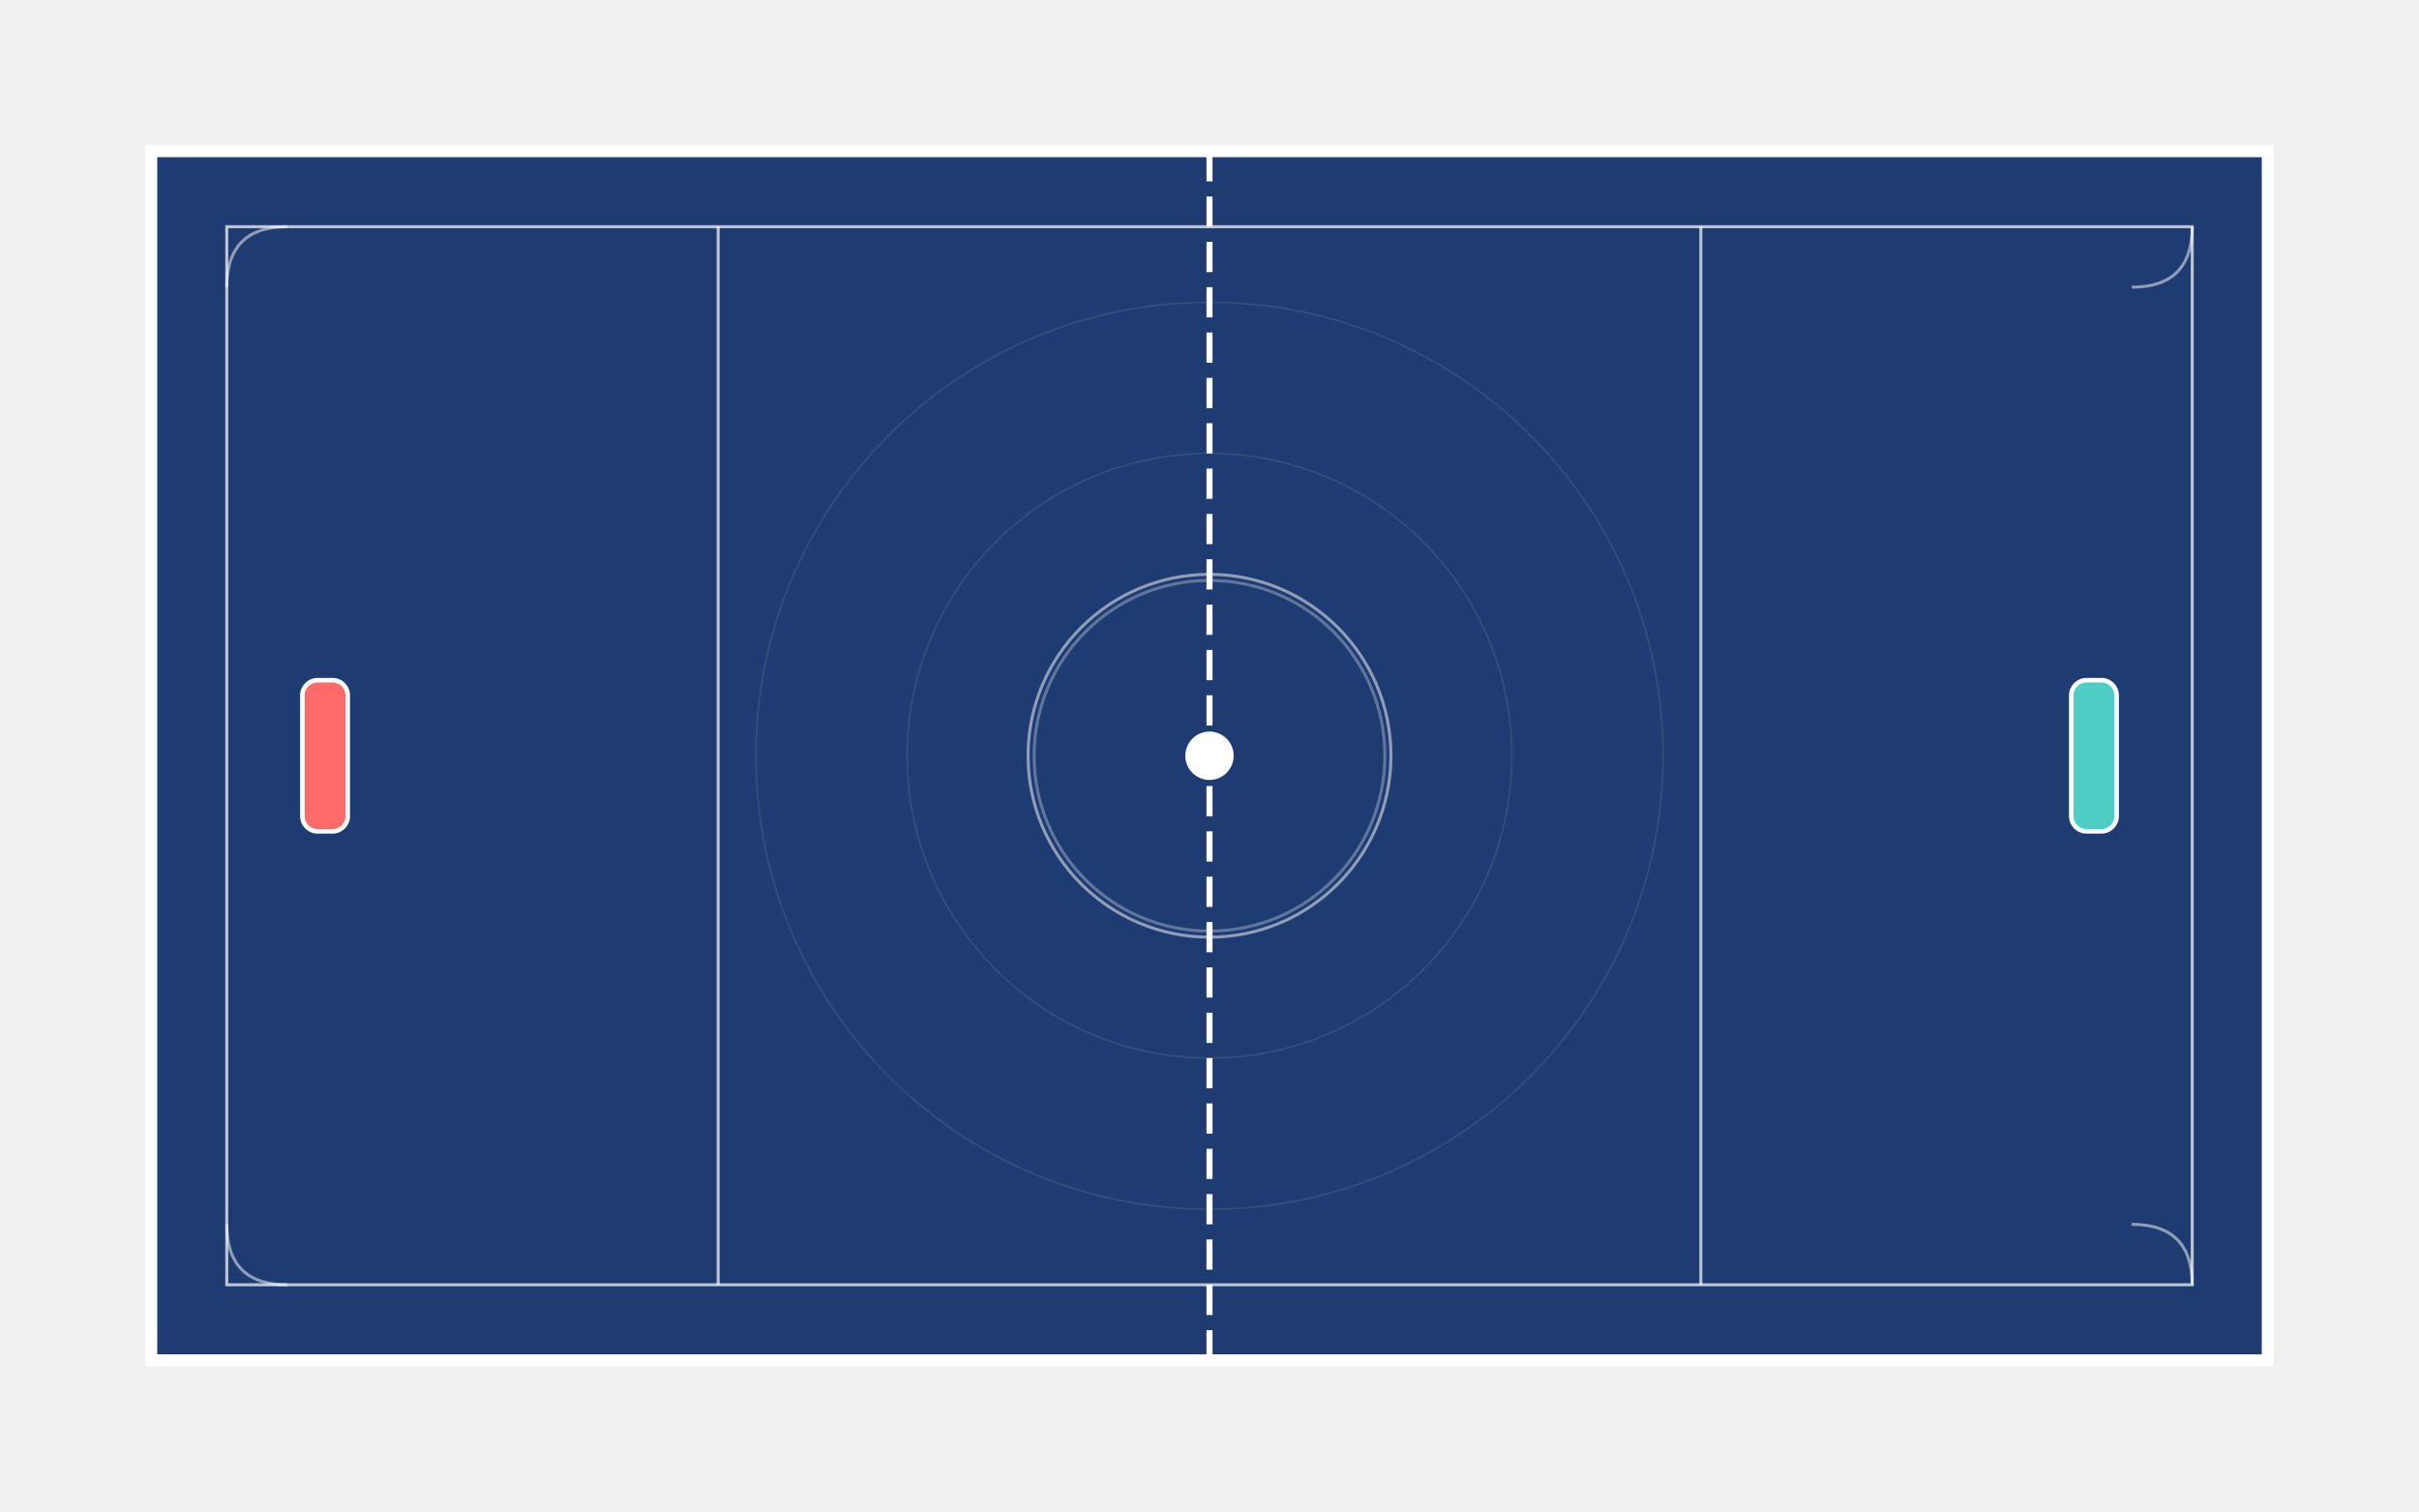
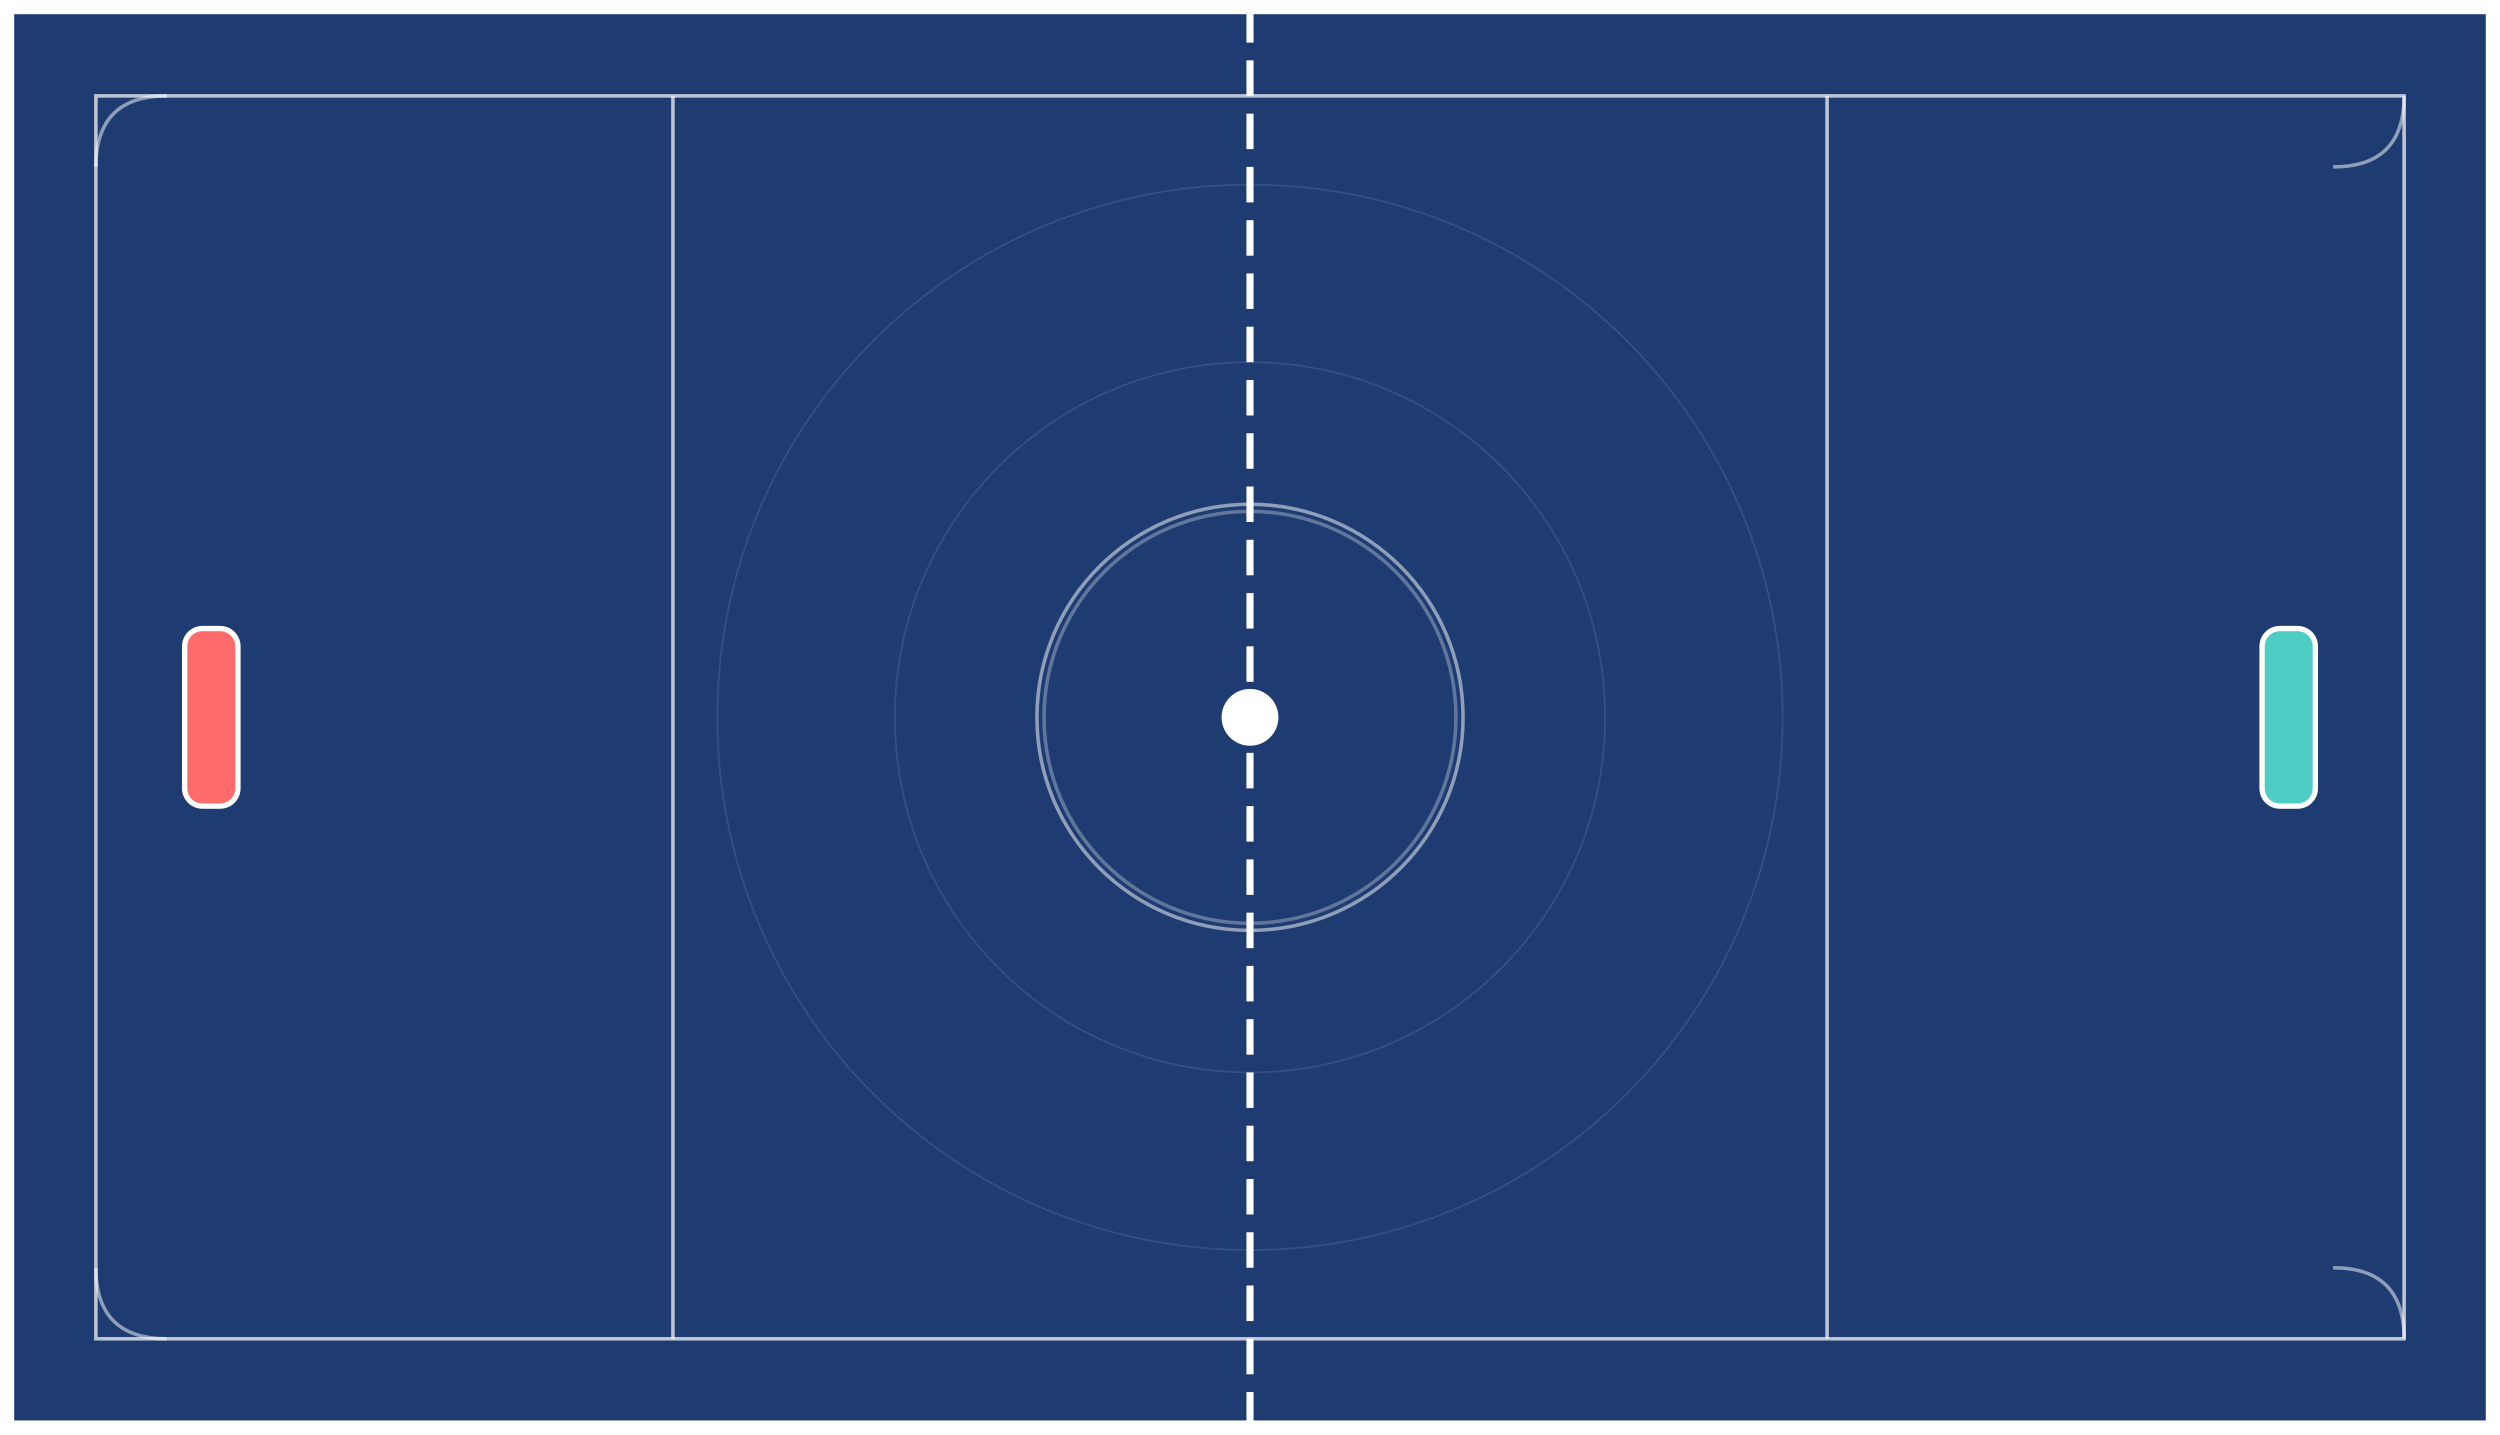
- <svg xmlns="http://www.w3.org/2000/svg" width="800" height="500" viewBox="0 0 800 500" fill="none">
-   <path d="M750 50H50V450H750V50Z" fill="url(#paint0_linear_1601_467)" stroke="white" stroke-width="4" />
-   <path d="M400 50V450" stroke="white" stroke-width="2" stroke-dasharray="10 5" />
-   <path opacity="0.7" d="M725 75H75V425H725V75Z" stroke="white" />
-   <path opacity="0.7" d="M237.5 75V425" stroke="white" />
-   <path opacity="0.7" d="M562.5 75V425" stroke="white" />
-   <path opacity="0.5" d="M400 310C433.137 310 460 283.137 460 250C460 216.863 433.137 190 400 190C366.863 190 340 216.863 340 250C340 283.137 366.863 310 400 310Z" stroke="white" />
-   <path opacity="0.3" d="M400 308C432.033 308 458 282.033 458 250C458 217.967 432.033 192 400 192C367.967 192 342 217.967 342 250C342 282.033 367.967 308 400 308Z" stroke="white" />
-   <path opacity="0.5" d="M75 95C75 81.667 81.667 75 95 75" stroke="white" />
-   <path opacity="0.5" d="M705 95C718.333 95 725 88.333 725 75" stroke="white" />
-   <path opacity="0.5" d="M75 405C75 418.333 81.667 425 95 425" stroke="white" />
-   <path opacity="0.5" d="M705 405C718.333 405 725 411.667 725 425" stroke="white" />
-   <path d="M110 225H105C102.239 225 100 227.239 100 230V270C100 272.761 102.239 275 105 275H110C112.761 275 115 272.761 115 270V230C115 227.239 112.761 225 110 225Z" fill="#FF6B6B" stroke="white" stroke-width="1.5" />
-   <path d="M695 225H690C687.239 225 685 227.239 685 230V270C685 272.761 687.239 275 690 275H695C697.761 275 700 272.761 700 270V230C700 227.239 697.761 225 695 225Z" fill="#4ECDC4" stroke="white" stroke-width="1.5" />
-   <path d="M400 265C408.284 265 415 258.284 415 250C415 241.716 408.284 235 400 235C391.716 235 385 241.716 385 250C385 258.284 391.716 265 400 265Z" fill="url(#paint1_radial_1601_467)" />
-   <path d="M400 258C404.418 258 408 254.418 408 250C408 245.582 404.418 242 400 242C395.582 242 392 245.582 392 250C392 254.418 395.582 258 400 258Z" fill="white" />
-   <path opacity="0.1" d="M400 350C455.228 350 500 305.228 500 250C500 194.772 455.228 150 400 150C344.772 150 300 194.772 300 250C300 305.228 344.772 350 400 350Z" stroke="white" stroke-width="0.5" />
-   <path opacity="0.1" d="M400 400C482.843 400 550 332.843 550 250C550 167.157 482.843 100 400 100C317.157 100 250 167.157 250 250C250 332.843 317.157 400 400 400Z" stroke="white" stroke-width="0.5" />
+ <svg xmlns="http://www.w3.org/2000/svg" width="704" height="404" viewBox="0 0 704 404" fill="none">
+   <path d="M702 2H2V402H702V2Z" fill="url(#paint0_linear_1601_467)" stroke="white" stroke-width="4" />
+   <path d="M352 2V402" stroke="white" stroke-width="2" stroke-dasharray="10 5" />
+   <path opacity="0.7" d="M677 27H27V377H677V27Z" stroke="white" />
+   <path opacity="0.7" d="M189.5 27V377" stroke="white" />
+   <path opacity="0.7" d="M514.5 27V377" stroke="white" />
+   <path opacity="0.5" d="M352 262C385.137 262 412 235.137 412 202C412 168.863 385.137 142 352 142C318.863 142 292 168.863 292 202C292 235.137 318.863 262 352 262Z" stroke="white" />
+   <path opacity="0.3" d="M352 260C384.033 260 410 234.033 410 202C410 169.967 384.033 144 352 144C319.967 144 294 169.967 294 202C294 234.033 319.967 260 352 260Z" stroke="white" />
+   <path opacity="0.5" d="M27 47C27 33.667 33.667 27 47 27" stroke="white" />
+   <path opacity="0.5" d="M657 47C670.333 47 677 40.333 677 27" stroke="white" />
+   <path opacity="0.5" d="M27 357C27 370.333 33.667 377 47 377" stroke="white" />
+   <path opacity="0.5" d="M657 357C670.333 357 677 363.667 677 377" stroke="white" />
+   <path d="M62 177H57C54.239 177 52 179.239 52 182V222C52 224.761 54.239 227 57 227H62C64.761 227 67 224.761 67 222V182C67 179.239 64.761 177 62 177Z" fill="#FF6B6B" stroke="white" stroke-width="1.5" />
+   <path d="M647 177H642C639.239 177 637 179.239 637 182V222C637 224.761 639.239 227 642 227H647C649.761 227 652 224.761 652 222V182C652 179.239 649.761 177 647 177Z" fill="#4ECDC4" stroke="white" stroke-width="1.5" />
+   <path d="M352 217C360.284 217 367 210.284 367 202C367 193.716 360.284 187 352 187C343.716 187 337 193.716 337 202C337 210.284 343.716 217 352 217Z" fill="url(#paint1_radial_1601_467)" />
+   <path d="M352 210C356.418 210 360 206.418 360 202C360 197.582 356.418 194 352 194C347.582 194 344 197.582 344 202C344 206.418 347.582 210 352 210Z" fill="white" />
+   <path opacity="0.1" d="M352 302C407.228 302 452 257.228 452 202C452 146.772 407.228 102 352 102C296.772 102 252 146.772 252 202C252 257.228 296.772 302 352 302Z" stroke="white" stroke-width="0.5" />
+   <path opacity="0.1" d="M352 352C434.843 352 502 284.843 502 202C502 119.157 434.843 52 352 52C269.157 52 202 119.157 202 202C202 284.843 269.157 352 352 352Z" stroke="white" stroke-width="0.5" />
  <defs>
-     <linearGradient id="paint0_linear_1601_467" x1="50" y1="50" x2="34511.5" y2="60357.7" gradientUnits="userSpaceOnUse">
+     <linearGradient id="paint0_linear_1601_467" x1="2" y1="2" x2="34463.5" y2="60309.7" gradientUnits="userSpaceOnUse">
      <stop stop-color="#1E3C72" />
      <stop offset="1" stop-color="#2A5298" />
    </linearGradient>
-     <radialGradient id="paint1_radial_1601_467" cx="0" cy="0" r="1" gradientUnits="userSpaceOnUse" gradientTransform="translate(1885 1735) scale(1500)">
+     <radialGradient id="paint1_radial_1601_467" cx="0" cy="0" r="1" gradientUnits="userSpaceOnUse" gradientTransform="translate(1837 1687) scale(1500)">
      <stop stop-color="white" stop-opacity="0.3" />
      <stop offset="1" stop-color="white" stop-opacity="0" />
    </radialGradient>
  </defs>
</svg>
